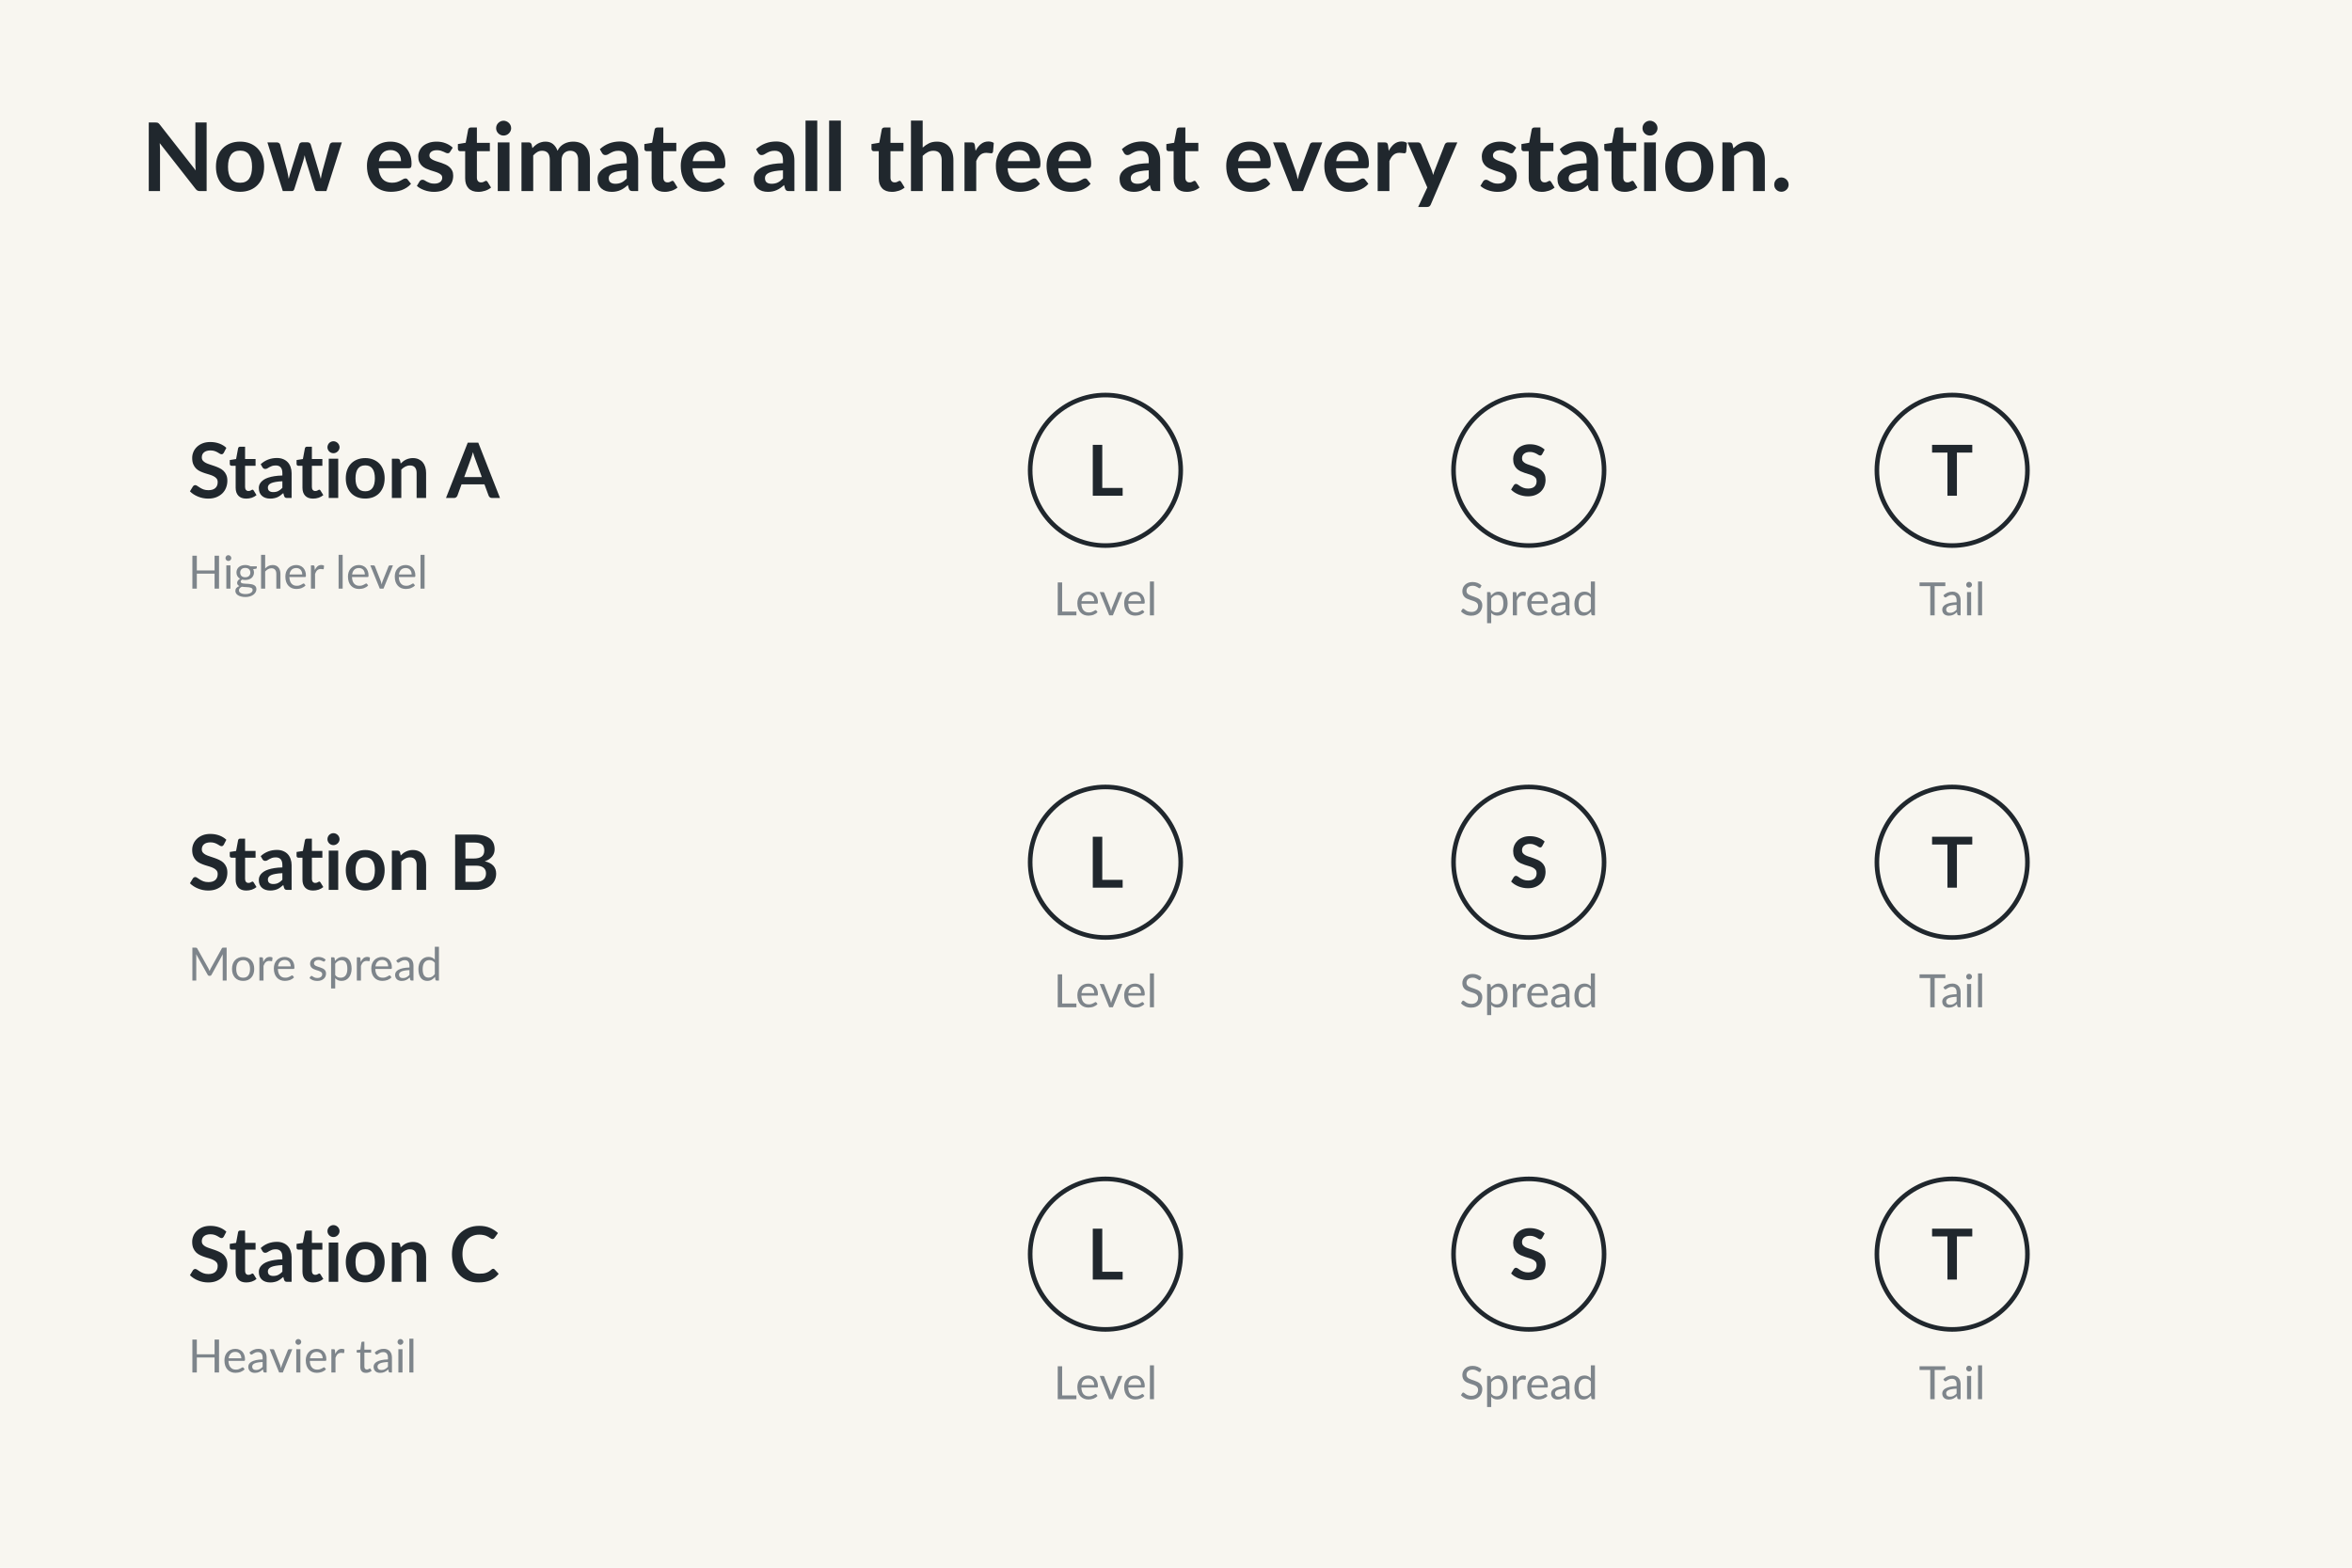
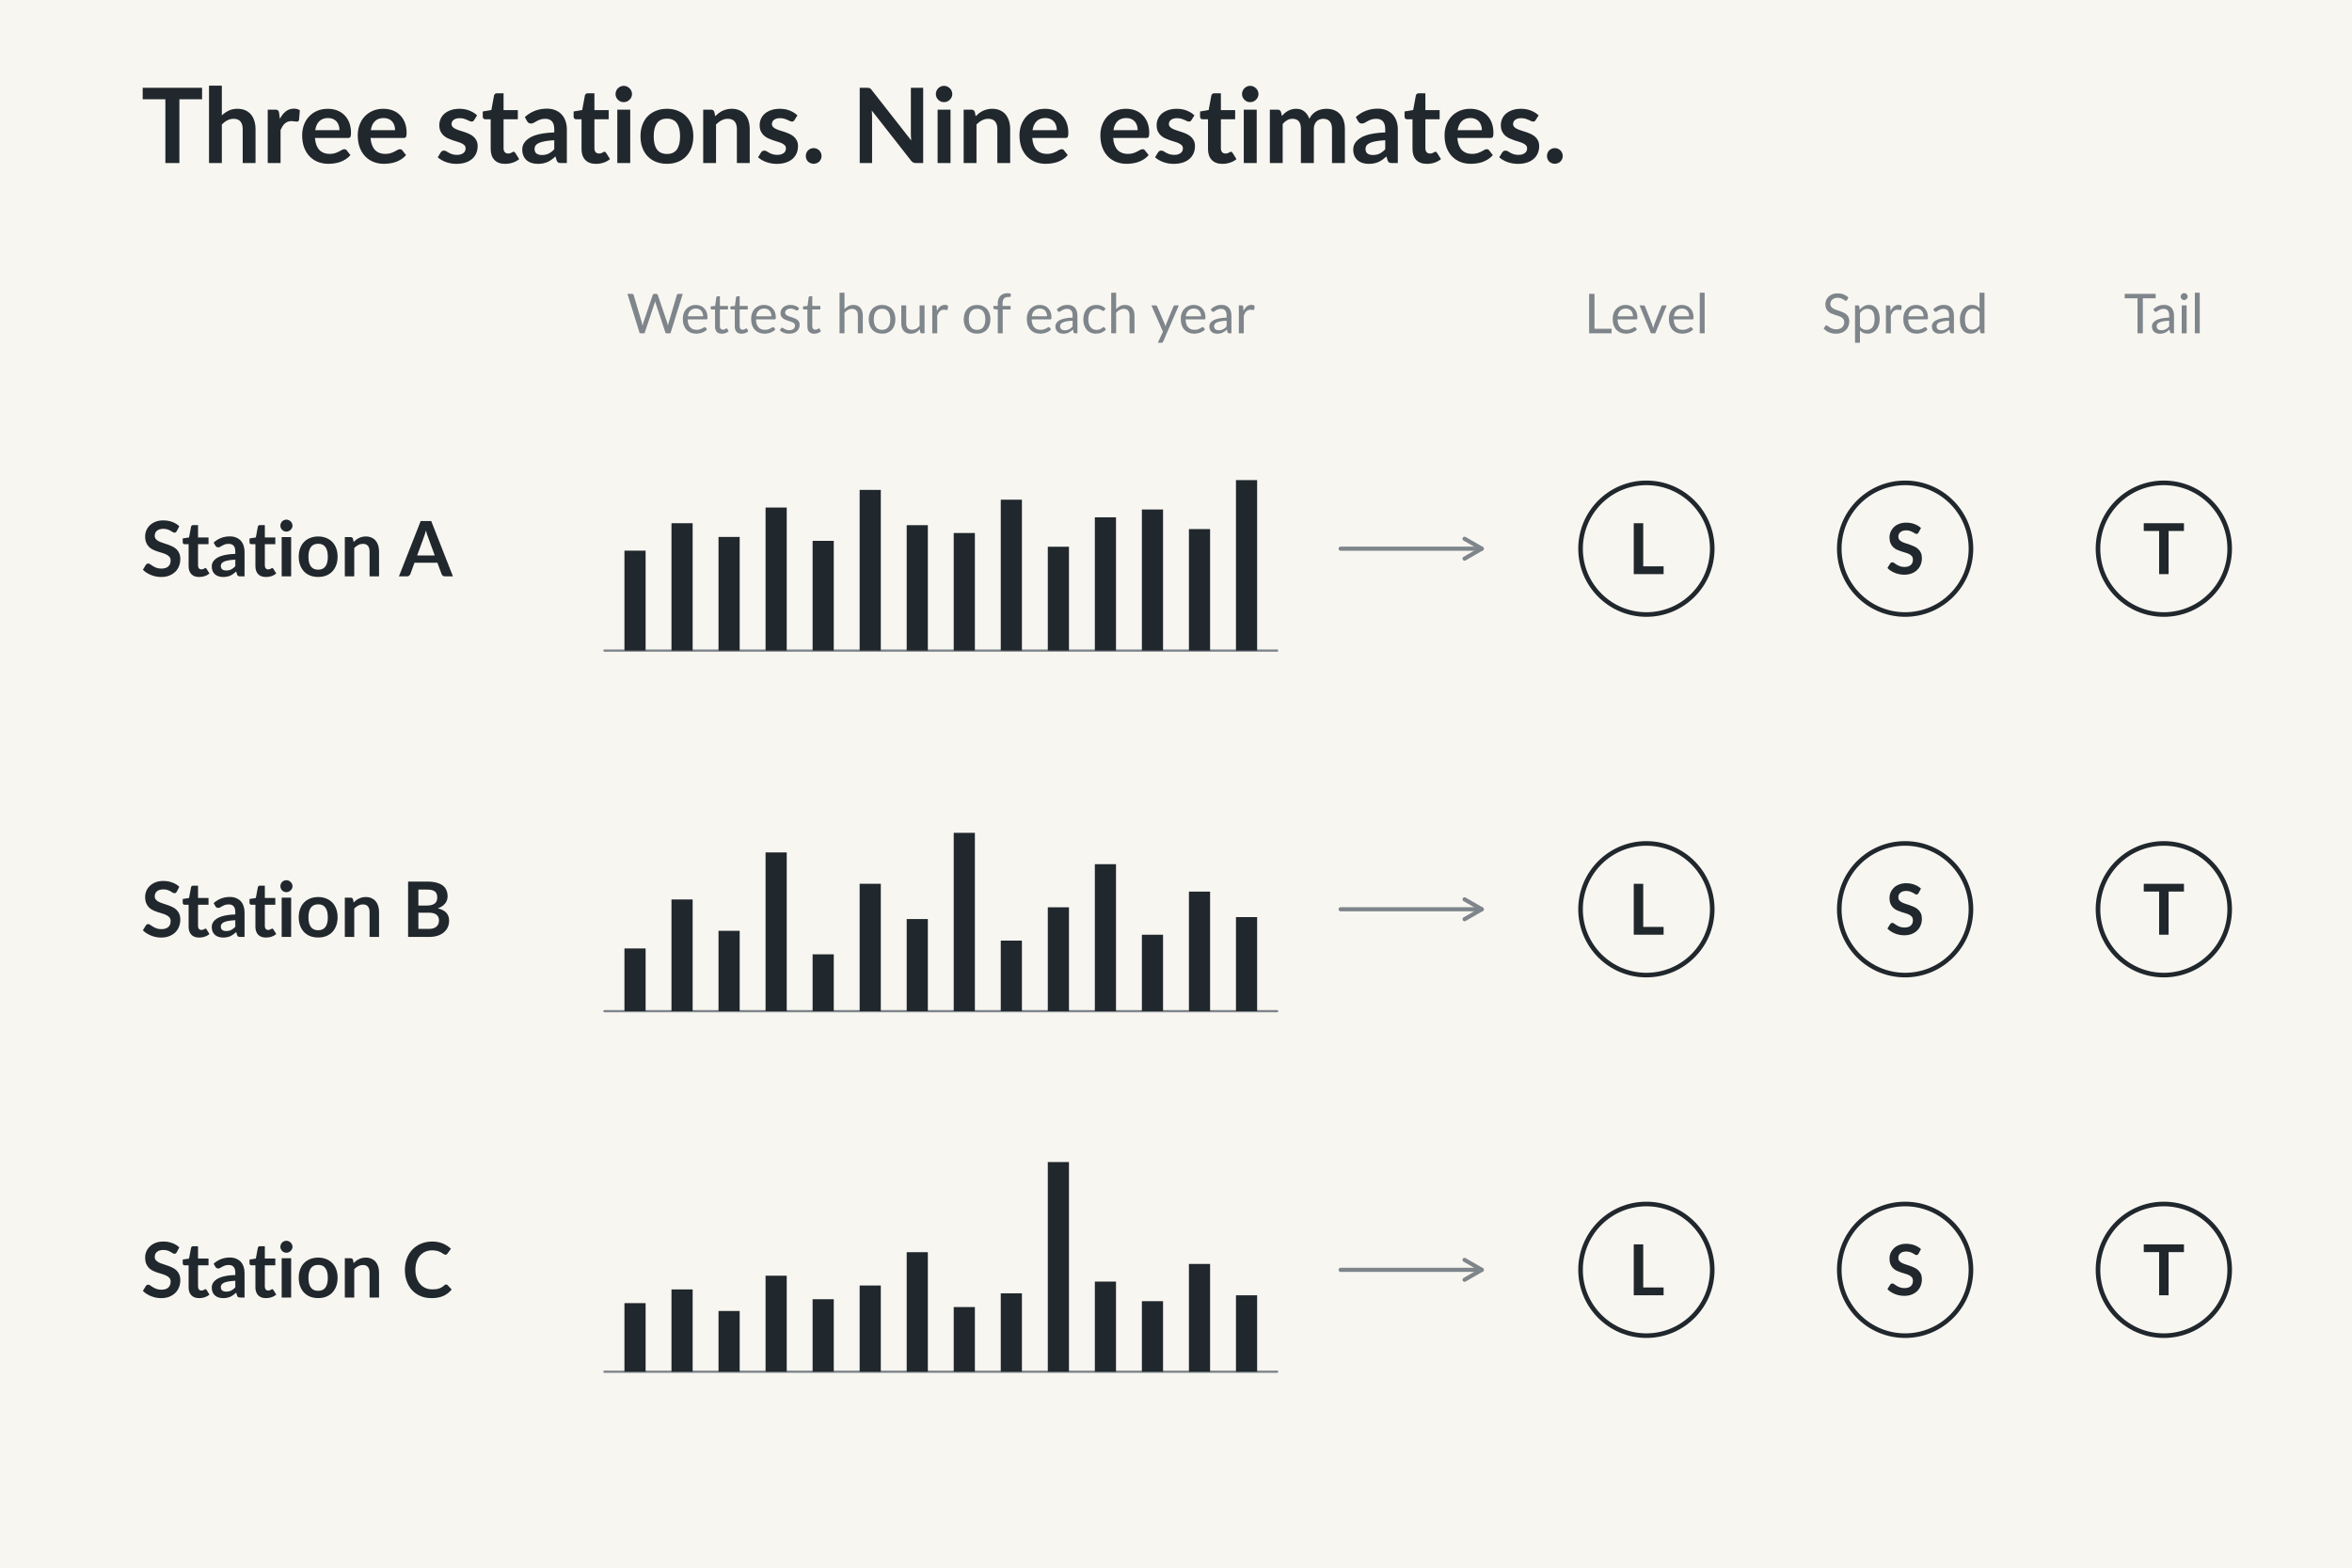
<svg xmlns="http://www.w3.org/2000/svg" width="768.00pt" height="512.00pt" viewBox="0 0 768.00 512.00">
  <g class="svglite">
    <defs>
      <style type="text/css">
    .svglite line, .svglite polyline, .svglite polygon, .svglite path, .svglite rect, .svglite circle {
      fill: none;
      stroke: #000000;
      stroke-linecap: round;
      stroke-linejoin: round;
      stroke-miterlimit: 10.00;
    }
    .svglite text {
      white-space: pre;
    }
    .svglite g.glyphgroup path {
      fill: inherit;
      stroke: none;
    }
  </style>
    </defs>
    <rect width="100%" height="100%" style="stroke: none; fill: #FFFFFF;" />
    <defs>
      <clipPath id="cpMC4wMHw3NjguMDB8MC4wMHw1MTIuMDA=">
        <rect x="0.00" y="0.00" width="768.00" height="512.00" />
      </clipPath>
    </defs>
    <g clip-path="url(#cpMC4wMHw3NjguMDB8MC4wMHw1MTIuMDA=)">
      <rect x="0.00" y="0.00" width="768.00" height="512.00" style="stroke-width: 0.75; stroke: none; fill: #F8F6F0;" />
-       <text x="46.08" y="62.41" style="font-size: 31.00px; font-weight: bold;fill: #20272D; font-family: &quot;Lato&quot;;" textLength="541.81px" lengthAdjust="spacingAndGlyphs">Now estimate all three at every station.</text>
-       <text x="61.44" y="162.64" style="font-size: 25.00px; font-weight: bold;fill: #20272D; font-family: &quot;Lato&quot;;" textLength="103.64px" lengthAdjust="spacingAndGlyphs">Station A</text>
-       <text x="61.44" y="192.25" style="font-size: 15.00px;fill: #7E858B; font-family: &quot;Lato&quot;;" textLength="78.72px" lengthAdjust="spacingAndGlyphs">Higher level</text>
-       <circle cx="360.96" cy="153.60" r="24.58" style="stroke-width: 1.50; stroke: #20272D; fill: #F8F6F0;" />
-       <text x="360.96" y="161.91" text-anchor="middle" style="font-size: 23.00px; font-weight: bold;fill: #20272D; font-family: &quot;Lato&quot;;" textLength="11.89px" lengthAdjust="spacingAndGlyphs">L</text>
-       <text x="360.96" y="200.96" text-anchor="middle" style="font-size: 15.00px;fill: #7E858B; font-family: &quot;Lato&quot;;" textLength="34.31px" lengthAdjust="spacingAndGlyphs">Level</text>
-       <circle cx="499.20" cy="153.60" r="24.58" style="stroke-width: 1.50; stroke: #20272D; fill: #F8F6F0;" />
-       <text x="499.20" y="161.91" text-anchor="middle" style="font-size: 23.00px; font-weight: bold;fill: #20272D; font-family: &quot;Lato&quot;;" textLength="12.34px" lengthAdjust="spacingAndGlyphs">S</text>
-       <text x="499.20" y="200.96" text-anchor="middle" style="font-size: 15.00px;fill: #7E858B; font-family: &quot;Lato&quot;;" textLength="46.14px" lengthAdjust="spacingAndGlyphs">Spread</text>
-       <circle cx="637.44" cy="153.60" r="24.58" style="stroke-width: 1.50; stroke: #20272D; fill: #F8F6F0;" />
-       <text x="637.44" y="161.91" text-anchor="middle" style="font-size: 23.00px; font-weight: bold;fill: #20272D; font-family: &quot;Lato&quot;;" textLength="13.69px" lengthAdjust="spacingAndGlyphs">T</text>
-       <text x="637.44" y="200.96" text-anchor="middle" style="font-size: 15.00px;fill: #7E858B; font-family: &quot;Lato&quot;;" textLength="22.27px" lengthAdjust="spacingAndGlyphs">Tail</text>
-       <text x="61.44" y="290.64" style="font-size: 25.00px; font-weight: bold;fill: #20272D; font-family: &quot;Lato&quot;;" textLength="102.17px" lengthAdjust="spacingAndGlyphs">Station B</text>
-       <text x="61.44" y="320.25" style="font-size: 15.00px;fill: #7E858B; font-family: &quot;Lato&quot;;" textLength="83.64px" lengthAdjust="spacingAndGlyphs">More spread</text>
-       <circle cx="360.96" cy="281.60" r="24.58" style="stroke-width: 1.50; stroke: #20272D; fill: #F8F6F0;" />
-       <text x="360.96" y="289.91" text-anchor="middle" style="font-size: 23.00px; font-weight: bold;fill: #20272D; font-family: &quot;Lato&quot;;" textLength="11.89px" lengthAdjust="spacingAndGlyphs">L</text>
-       <text x="360.96" y="328.96" text-anchor="middle" style="font-size: 15.00px;fill: #7E858B; font-family: &quot;Lato&quot;;" textLength="34.31px" lengthAdjust="spacingAndGlyphs">Level</text>
-       <circle cx="499.20" cy="281.60" r="24.58" style="stroke-width: 1.50; stroke: #20272D; fill: #F8F6F0;" />
-       <text x="499.20" y="289.91" text-anchor="middle" style="font-size: 23.00px; font-weight: bold;fill: #20272D; font-family: &quot;Lato&quot;;" textLength="12.34px" lengthAdjust="spacingAndGlyphs">S</text>
-       <text x="499.20" y="328.96" text-anchor="middle" style="font-size: 15.00px;fill: #7E858B; font-family: &quot;Lato&quot;;" textLength="46.14px" lengthAdjust="spacingAndGlyphs">Spread</text>
-       <circle cx="637.44" cy="281.60" r="24.58" style="stroke-width: 1.50; stroke: #20272D; fill: #F8F6F0;" />
-       <text x="637.44" y="289.91" text-anchor="middle" style="font-size: 23.00px; font-weight: bold;fill: #20272D; font-family: &quot;Lato&quot;;" textLength="13.69px" lengthAdjust="spacingAndGlyphs">T</text>
-       <text x="637.44" y="328.96" text-anchor="middle" style="font-size: 15.00px;fill: #7E858B; font-family: &quot;Lato&quot;;" textLength="22.27px" lengthAdjust="spacingAndGlyphs">Tail</text>
-       <text x="61.44" y="418.64" style="font-size: 25.00px; font-weight: bold;fill: #20272D; font-family: &quot;Lato&quot;;" textLength="102.66px" lengthAdjust="spacingAndGlyphs">Station C</text>
-       <text x="61.44" y="448.25" style="font-size: 15.00px;fill: #7E858B; font-family: &quot;Lato&quot;;" textLength="75.80px" lengthAdjust="spacingAndGlyphs">Heavier tail</text>
-       <circle cx="360.96" cy="409.60" r="24.58" style="stroke-width: 1.50; stroke: #20272D; fill: #F8F6F0;" />
-       <text x="360.96" y="417.91" text-anchor="middle" style="font-size: 23.00px; font-weight: bold;fill: #20272D; font-family: &quot;Lato&quot;;" textLength="11.89px" lengthAdjust="spacingAndGlyphs">L</text>
-       <text x="360.96" y="456.96" text-anchor="middle" style="font-size: 15.00px;fill: #7E858B; font-family: &quot;Lato&quot;;" textLength="34.31px" lengthAdjust="spacingAndGlyphs">Level</text>
-       <circle cx="499.20" cy="409.60" r="24.58" style="stroke-width: 1.50; stroke: #20272D; fill: #F8F6F0;" />
-       <text x="499.20" y="417.91" text-anchor="middle" style="font-size: 23.00px; font-weight: bold;fill: #20272D; font-family: &quot;Lato&quot;;" textLength="12.34px" lengthAdjust="spacingAndGlyphs">S</text>
-       <text x="499.20" y="456.96" text-anchor="middle" style="font-size: 15.00px;fill: #7E858B; font-family: &quot;Lato&quot;;" textLength="46.14px" lengthAdjust="spacingAndGlyphs">Spread</text>
-       <circle cx="637.44" cy="409.60" r="24.58" style="stroke-width: 1.50; stroke: #20272D; fill: #F8F6F0;" />
-       <text x="637.44" y="417.91" text-anchor="middle" style="font-size: 23.00px; font-weight: bold;fill: #20272D; font-family: &quot;Lato&quot;;" textLength="13.69px" lengthAdjust="spacingAndGlyphs">T</text>
-       <text x="637.44" y="456.96" text-anchor="middle" style="font-size: 15.00px;fill: #7E858B; font-family: &quot;Lato&quot;;" textLength="22.27px" lengthAdjust="spacingAndGlyphs">Tail</text>
+       <text x="46.08" y="53.25" style="font-size: 34.00px; font-weight: bold;fill: #20272D; font-family: &quot;Lato&quot;;" textLength="466.94px" lengthAdjust="spacingAndGlyphs">Three stations. Nine estimates.</text>
+       <text x="307.20" y="108.85" text-anchor="middle" style="font-size: 18.00px;fill: #7E858B; font-family: &quot;Lato&quot;;" textLength="203.94px" lengthAdjust="spacingAndGlyphs">Wettest hour of each year</text>
+       <text x="537.60" y="108.85" text-anchor="middle" style="font-size: 18.00px;fill: #7E858B; font-family: &quot;Lato&quot;;" textLength="41.16px" lengthAdjust="spacingAndGlyphs">Level</text>
+       <text x="622.08" y="108.85" text-anchor="middle" style="font-size: 18.00px;fill: #7E858B; font-family: &quot;Lato&quot;;" textLength="55.36px" lengthAdjust="spacingAndGlyphs">Spread</text>
+       <text x="706.56" y="108.85" text-anchor="middle" style="font-size: 18.00px;fill: #7E858B; font-family: &quot;Lato&quot;;" textLength="26.72px" lengthAdjust="spacingAndGlyphs">Tail</text>
+       <text x="46.08" y="188.24" style="font-size: 25.00px; font-weight: bold;fill: #20272D; font-family: &quot;Lato&quot;;" textLength="103.64px" lengthAdjust="spacingAndGlyphs">Station A</text>
+       <polyline points="197.38,212.48 417.02,212.48 " style="stroke-width: 0.75; stroke: #7E858B;" />
+       <rect x="203.90" y="179.84" width="6.91" height="32.64" style="stroke-width: 0.75; stroke: none; fill: #20272D;" />
+       <rect x="219.26" y="170.88" width="6.91" height="41.60" style="stroke-width: 0.75; stroke: none; fill: #20272D;" />
+       <rect x="234.62" y="175.36" width="6.91" height="37.12" style="stroke-width: 0.75; stroke: none; fill: #20272D;" />
+       <rect x="249.98" y="165.76" width="6.91" height="46.72" style="stroke-width: 0.75; stroke: none; fill: #20272D;" />
+       <rect x="265.34" y="176.64" width="6.91" height="35.84" style="stroke-width: 0.75; stroke: none; fill: #20272D;" />
+       <rect x="280.70" y="160.00" width="6.91" height="52.48" style="stroke-width: 0.75; stroke: none; fill: #20272D;" />
+       <rect x="296.06" y="171.52" width="6.91" height="40.96" style="stroke-width: 0.75; stroke: none; fill: #20272D;" />
+       <rect x="311.42" y="174.08" width="6.91" height="38.40" style="stroke-width: 0.75; stroke: none; fill: #20272D;" />
+       <rect x="326.78" y="163.20" width="6.91" height="49.28" style="stroke-width: 0.75; stroke: none; fill: #20272D;" />
+       <rect x="342.14" y="178.56" width="6.91" height="33.92" style="stroke-width: 0.75; stroke: none; fill: #20272D;" />
+       <rect x="357.50" y="168.96" width="6.91" height="43.52" style="stroke-width: 0.75; stroke: none; fill: #20272D;" />
+       <rect x="372.86" y="166.40" width="6.91" height="46.08" style="stroke-width: 0.75; stroke: none; fill: #20272D;" />
+       <rect x="388.22" y="172.80" width="6.91" height="39.68" style="stroke-width: 0.75; stroke: none; fill: #20272D;" />
+       <rect x="403.58" y="156.80" width="6.91" height="55.68" style="stroke-width: 0.75; stroke: none; fill: #20272D;" />
+       <polyline points="437.76,179.20 483.84,179.20 " style="stroke-width: 1.35; stroke: #7E858B;" />
+       <polyline points="478.23,182.44 483.84,179.20 478.23,175.96 " style="stroke-width: 1.35; stroke: #7E858B;" />
+       <circle cx="537.60" cy="179.20" r="21.50" style="stroke-width: 1.50; stroke: #20272D; fill: #F8F6F0;" />
+       <text x="537.60" y="187.51" text-anchor="middle" style="font-size: 23.00px; font-weight: bold;fill: #20272D; font-family: &quot;Lato&quot;;" textLength="11.89px" lengthAdjust="spacingAndGlyphs">L</text>
+       <circle cx="622.08" cy="179.20" r="21.50" style="stroke-width: 1.50; stroke: #20272D; fill: #F8F6F0;" />
+       <text x="622.08" y="187.51" text-anchor="middle" style="font-size: 23.00px; font-weight: bold;fill: #20272D; font-family: &quot;Lato&quot;;" textLength="12.34px" lengthAdjust="spacingAndGlyphs">S</text>
+       <circle cx="706.56" cy="179.20" r="21.50" style="stroke-width: 1.50; stroke: #20272D; fill: #F8F6F0;" />
+       <text x="706.56" y="187.51" text-anchor="middle" style="font-size: 23.00px; font-weight: bold;fill: #20272D; font-family: &quot;Lato&quot;;" textLength="13.69px" lengthAdjust="spacingAndGlyphs">T</text>
+       <text x="46.08" y="306.00" style="font-size: 25.00px; font-weight: bold;fill: #20272D; font-family: &quot;Lato&quot;;" textLength="102.17px" lengthAdjust="spacingAndGlyphs">Station B</text>
+       <polyline points="197.38,330.24 417.02,330.24 " style="stroke-width: 0.75; stroke: #7E858B;" />
+       <rect x="203.90" y="309.76" width="6.91" height="20.48" style="stroke-width: 0.75; stroke: none; fill: #20272D;" />
+       <rect x="219.26" y="293.76" width="6.91" height="36.48" style="stroke-width: 0.75; stroke: none; fill: #20272D;" />
+       <rect x="234.62" y="304.00" width="6.91" height="26.24" style="stroke-width: 0.75; stroke: none; fill: #20272D;" />
+       <rect x="249.98" y="278.40" width="6.91" height="51.84" style="stroke-width: 0.75; stroke: none; fill: #20272D;" />
+       <rect x="265.34" y="311.68" width="6.91" height="18.56" style="stroke-width: 0.75; stroke: none; fill: #20272D;" />
+       <rect x="280.70" y="288.64" width="6.91" height="41.60" style="stroke-width: 0.75; stroke: none; fill: #20272D;" />
+       <rect x="296.06" y="300.16" width="6.91" height="30.08" style="stroke-width: 0.75; stroke: none; fill: #20272D;" />
+       <rect x="311.42" y="272.00" width="6.91" height="58.24" style="stroke-width: 0.75; stroke: none; fill: #20272D;" />
+       <rect x="326.78" y="307.20" width="6.91" height="23.04" style="stroke-width: 0.75; stroke: none; fill: #20272D;" />
+       <rect x="342.14" y="296.32" width="6.91" height="33.92" style="stroke-width: 0.75; stroke: none; fill: #20272D;" />
+       <rect x="357.50" y="282.24" width="6.91" height="48.00" style="stroke-width: 0.75; stroke: none; fill: #20272D;" />
+       <rect x="372.86" y="305.28" width="6.91" height="24.96" style="stroke-width: 0.75; stroke: none; fill: #20272D;" />
+       <rect x="388.22" y="291.20" width="6.91" height="39.04" style="stroke-width: 0.75; stroke: none; fill: #20272D;" />
+       <rect x="403.58" y="299.52" width="6.91" height="30.72" style="stroke-width: 0.75; stroke: none; fill: #20272D;" />
+       <polyline points="437.76,296.96 483.84,296.96 " style="stroke-width: 1.35; stroke: #7E858B;" />
+       <polyline points="478.23,300.20 483.84,296.96 478.23,293.72 " style="stroke-width: 1.35; stroke: #7E858B;" />
+       <circle cx="537.60" cy="296.96" r="21.50" style="stroke-width: 1.50; stroke: #20272D; fill: #F8F6F0;" />
+       <text x="537.60" y="305.27" text-anchor="middle" style="font-size: 23.00px; font-weight: bold;fill: #20272D; font-family: &quot;Lato&quot;;" textLength="11.89px" lengthAdjust="spacingAndGlyphs">L</text>
+       <circle cx="622.08" cy="296.96" r="21.50" style="stroke-width: 1.50; stroke: #20272D; fill: #F8F6F0;" />
+       <text x="622.08" y="305.27" text-anchor="middle" style="font-size: 23.00px; font-weight: bold;fill: #20272D; font-family: &quot;Lato&quot;;" textLength="12.34px" lengthAdjust="spacingAndGlyphs">S</text>
+       <circle cx="706.56" cy="296.96" r="21.50" style="stroke-width: 1.50; stroke: #20272D; fill: #F8F6F0;" />
+       <text x="706.56" y="305.27" text-anchor="middle" style="font-size: 23.00px; font-weight: bold;fill: #20272D; font-family: &quot;Lato&quot;;" textLength="13.69px" lengthAdjust="spacingAndGlyphs">T</text>
+       <text x="46.08" y="423.76" style="font-size: 25.00px; font-weight: bold;fill: #20272D; font-family: &quot;Lato&quot;;" textLength="102.66px" lengthAdjust="spacingAndGlyphs">Station C</text>
+       <polyline points="197.38,448.00 417.02,448.00 " style="stroke-width: 0.75; stroke: #7E858B;" />
+       <rect x="203.90" y="425.60" width="6.91" height="22.40" style="stroke-width: 0.75; stroke: none; fill: #20272D;" />
+       <rect x="219.26" y="421.12" width="6.91" height="26.88" style="stroke-width: 0.75; stroke: none; fill: #20272D;" />
+       <rect x="234.62" y="428.16" width="6.91" height="19.84" style="stroke-width: 0.75; stroke: none; fill: #20272D;" />
+       <rect x="249.98" y="416.64" width="6.91" height="31.36" style="stroke-width: 0.75; stroke: none; fill: #20272D;" />
+       <rect x="265.34" y="424.32" width="6.91" height="23.68" style="stroke-width: 0.75; stroke: none; fill: #20272D;" />
+       <rect x="280.70" y="419.84" width="6.91" height="28.16" style="stroke-width: 0.75; stroke: none; fill: #20272D;" />
+       <rect x="296.06" y="408.96" width="6.91" height="39.04" style="stroke-width: 0.75; stroke: none; fill: #20272D;" />
+       <rect x="311.42" y="426.88" width="6.91" height="21.12" style="stroke-width: 0.75; stroke: none; fill: #20272D;" />
+       <rect x="326.78" y="422.40" width="6.91" height="25.60" style="stroke-width: 0.75; stroke: none; fill: #20272D;" />
+       <rect x="342.14" y="379.52" width="6.91" height="68.48" style="stroke-width: 0.75; stroke: none; fill: #20272D;" />
+       <rect x="357.50" y="418.56" width="6.91" height="29.44" style="stroke-width: 0.75; stroke: none; fill: #20272D;" />
+       <rect x="372.86" y="424.96" width="6.91" height="23.04" style="stroke-width: 0.75; stroke: none; fill: #20272D;" />
+       <rect x="388.22" y="412.80" width="6.91" height="35.20" style="stroke-width: 0.75; stroke: none; fill: #20272D;" />
+       <rect x="403.58" y="423.04" width="6.91" height="24.96" style="stroke-width: 0.75; stroke: none; fill: #20272D;" />
+       <polyline points="437.76,414.72 483.84,414.72 " style="stroke-width: 1.35; stroke: #7E858B;" />
+       <polyline points="478.23,417.96 483.84,414.72 478.23,411.48 " style="stroke-width: 1.35; stroke: #7E858B;" />
+       <circle cx="537.60" cy="414.72" r="21.50" style="stroke-width: 1.50; stroke: #20272D; fill: #F8F6F0;" />
+       <text x="537.60" y="423.03" text-anchor="middle" style="font-size: 23.00px; font-weight: bold;fill: #20272D; font-family: &quot;Lato&quot;;" textLength="11.89px" lengthAdjust="spacingAndGlyphs">L</text>
+       <circle cx="622.08" cy="414.72" r="21.50" style="stroke-width: 1.50; stroke: #20272D; fill: #F8F6F0;" />
+       <text x="622.08" y="423.03" text-anchor="middle" style="font-size: 23.00px; font-weight: bold;fill: #20272D; font-family: &quot;Lato&quot;;" textLength="12.34px" lengthAdjust="spacingAndGlyphs">S</text>
+       <circle cx="706.56" cy="414.72" r="21.50" style="stroke-width: 1.50; stroke: #20272D; fill: #F8F6F0;" />
+       <text x="706.56" y="423.03" text-anchor="middle" style="font-size: 23.00px; font-weight: bold;fill: #20272D; font-family: &quot;Lato&quot;;" textLength="13.69px" lengthAdjust="spacingAndGlyphs">T</text>
    </g>
  </g>
</svg>
